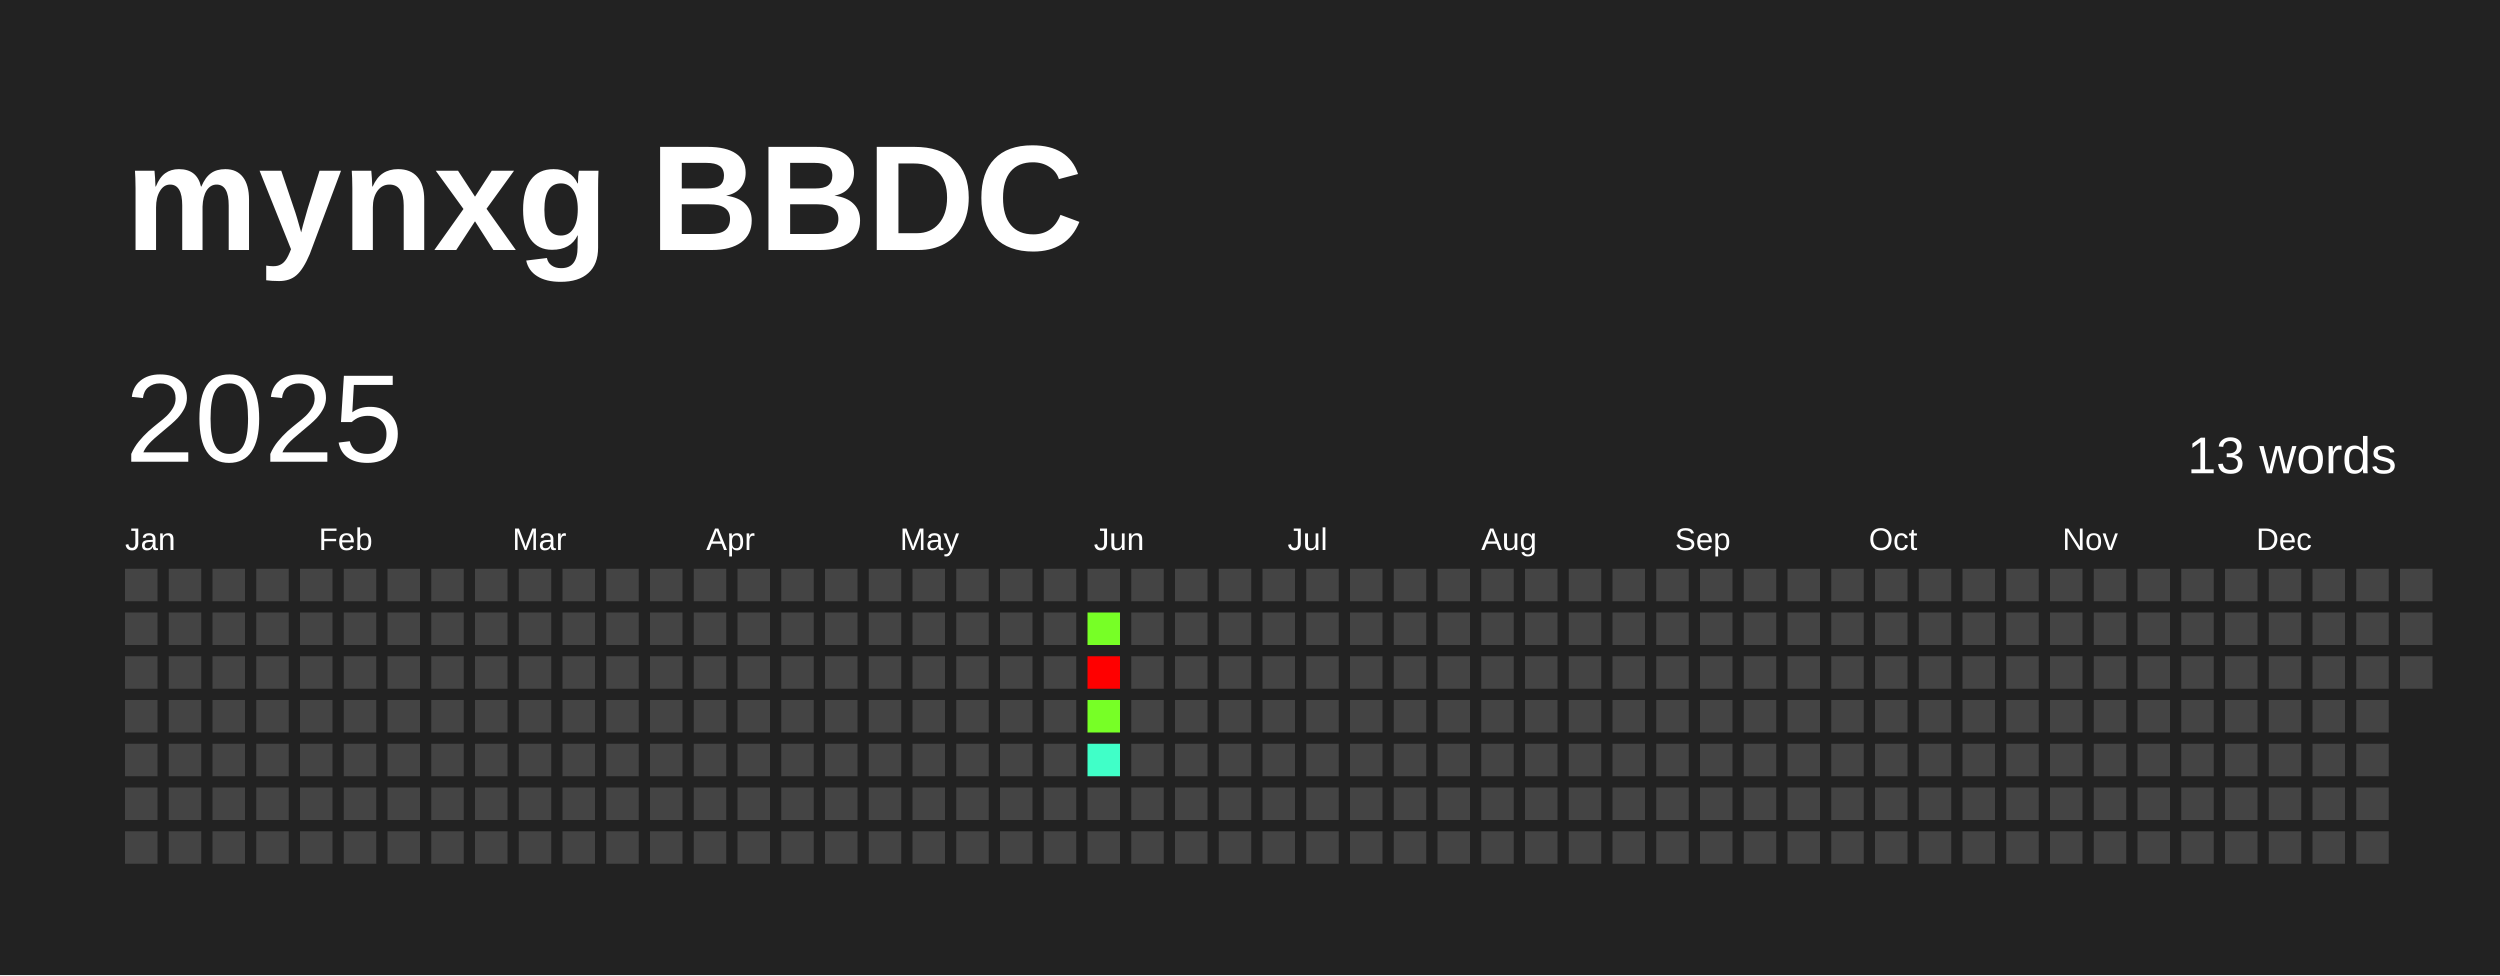
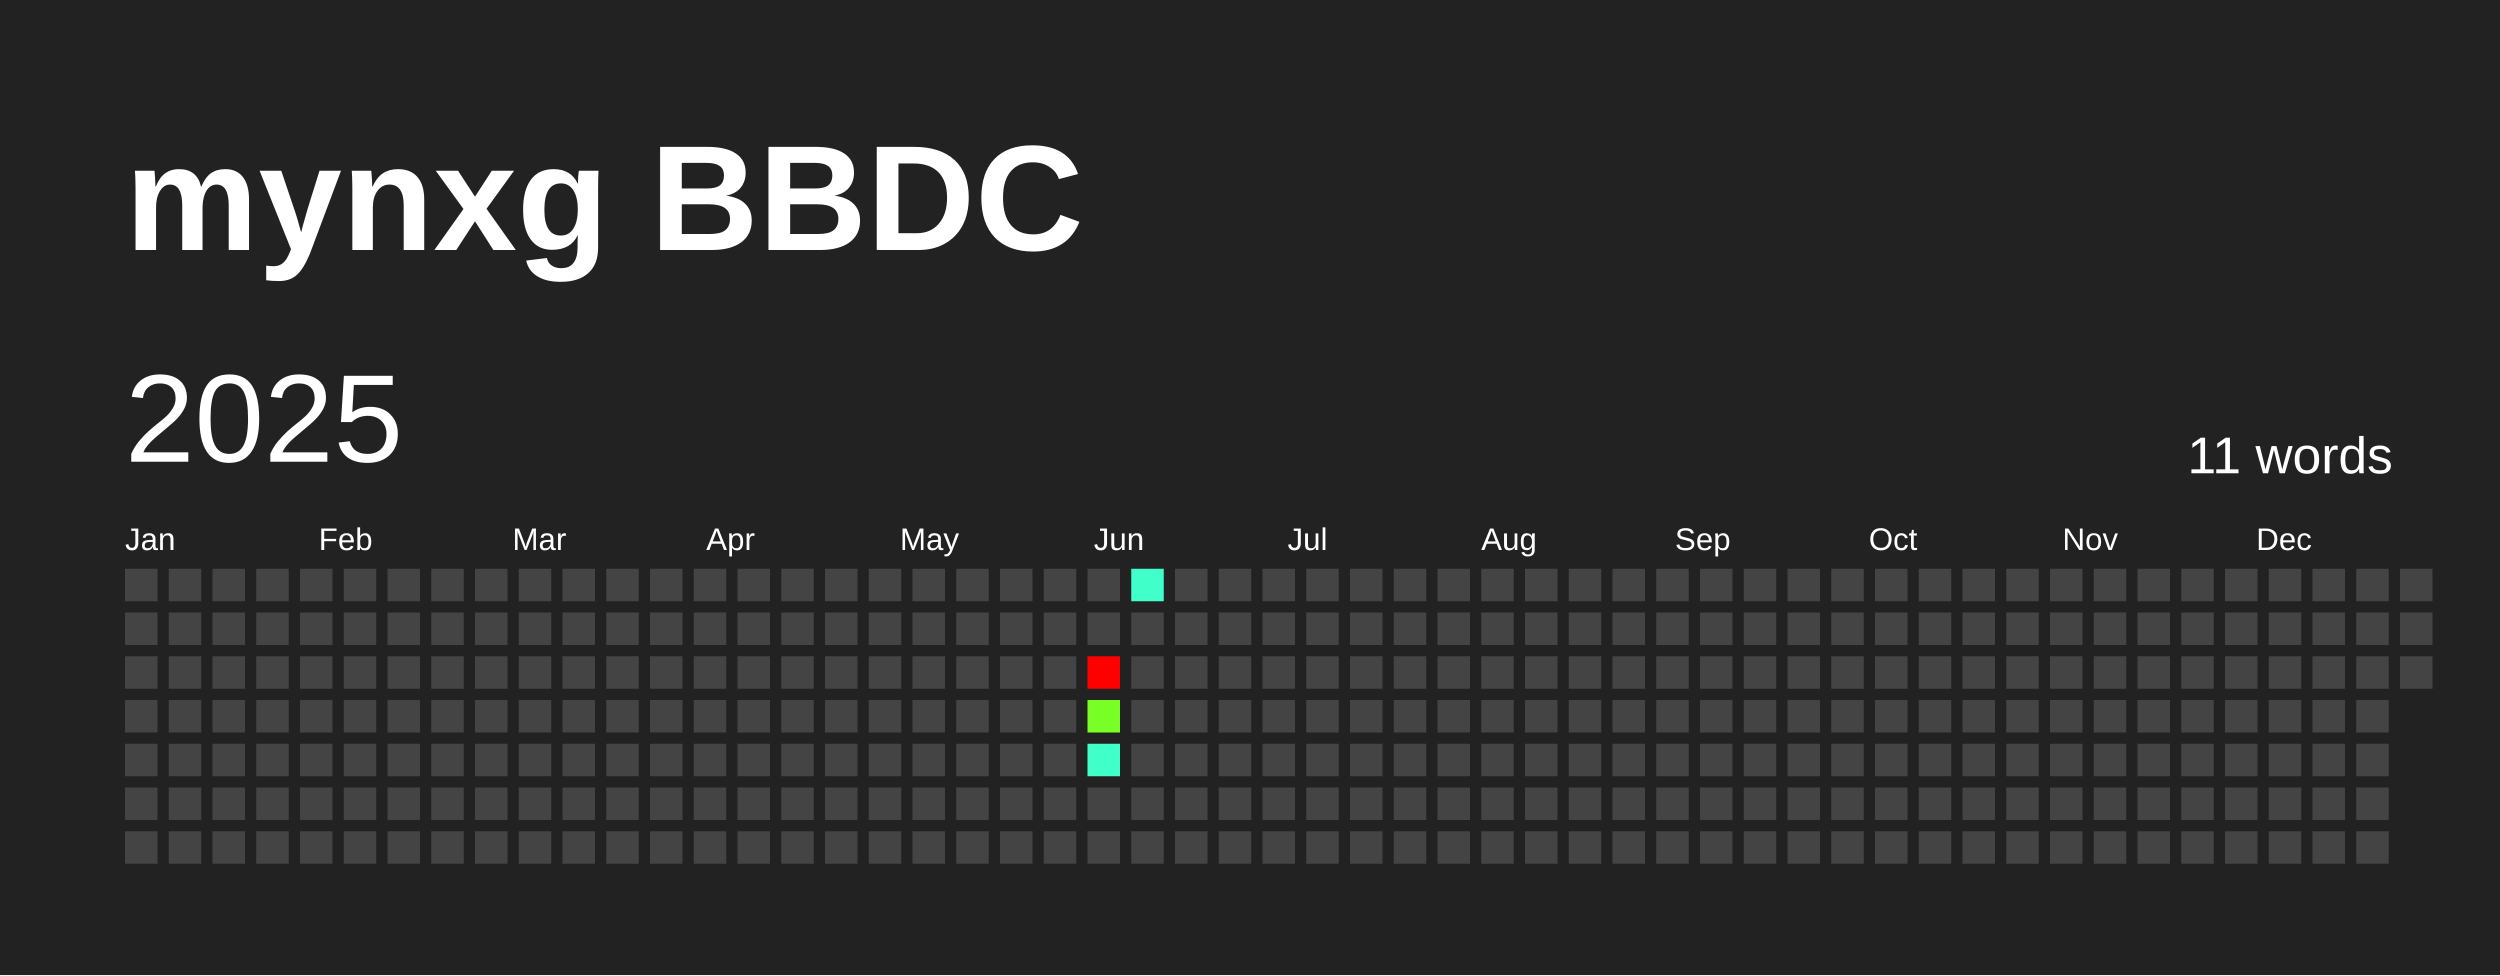
<svg xmlns="http://www.w3.org/2000/svg" baseProfile="full" height="78mm" version="1.1" viewBox="0,0,200,78" width="200mm">
  <defs />
  <rect fill="#222222" height="78" width="200" x="0" y="0" />
  <text fill="#FFFFFF" style="font-size:12px; font-family:Arial; font-weight:bold;" x="10" y="20">mynxg BBDC</text>
  <text dominant-baseline="hanging" fill="#FFFFFF" style="font-size:10.0px; font-family:Arial;" x="10" y="30">2025</text>
-   <text dominant-baseline="hanging" fill="#FFFFFF" style="font-size:4.125px; font-family:Arial;" x="175" y="35">13 words</text>
+   <text dominant-baseline="hanging" fill="#FFFFFF" style="font-size:4.125px; font-family:Arial;" x="175" y="35">11 words</text>
  <text fill="#FFFFFF" style="font-size:2.5px; font-family:Arial" x="10.0" y="44">Jan</text>
  <text fill="#FFFFFF" style="font-size:2.5px; font-family:Arial" x="25.5" y="44">Feb</text>
  <text fill="#FFFFFF" style="font-size:2.5px; font-family:Arial" x="41.0" y="44">Mar</text>
  <text fill="#FFFFFF" style="font-size:2.5px; font-family:Arial" x="56.5" y="44">Apr</text>
  <text fill="#FFFFFF" style="font-size:2.5px; font-family:Arial" x="72.0" y="44">May</text>
  <text fill="#FFFFFF" style="font-size:2.5px; font-family:Arial" x="87.5" y="44">Jun</text>
  <text fill="#FFFFFF" style="font-size:2.5px; font-family:Arial" x="103.0" y="44">Jul</text>
  <text fill="#FFFFFF" style="font-size:2.5px; font-family:Arial" x="118.5" y="44">Aug</text>
  <text fill="#FFFFFF" style="font-size:2.5px; font-family:Arial" x="134.0" y="44">Sep</text>
  <text fill="#FFFFFF" style="font-size:2.5px; font-family:Arial" x="149.5" y="44">Oct</text>
  <text fill="#FFFFFF" style="font-size:2.5px; font-family:Arial" x="165.0" y="44">Nov</text>
  <text fill="#FFFFFF" style="font-size:2.5px; font-family:Arial" x="180.5" y="44">Dec</text>
  <rect fill="#444444" height="2.6" width="2.6" x="10.0" y="45.5" />
  <rect fill="#444444" height="2.6" width="2.6" x="10.0" y="49.0" />
  <rect fill="#444444" height="2.6" width="2.6" x="10.0" y="52.5" />
  <rect fill="#444444" height="2.6" width="2.6" x="10.0" y="56.0" />
  <rect fill="#444444" height="2.6" width="2.6" x="10.0" y="59.5" />
  <rect fill="#444444" height="2.6" width="2.6" x="10.0" y="63.0" />
  <rect fill="#444444" height="2.6" width="2.6" x="10.0" y="66.5" />
  <rect fill="#444444" height="2.6" width="2.6" x="13.5" y="45.5" />
  <rect fill="#444444" height="2.6" width="2.6" x="13.5" y="49.0" />
  <rect fill="#444444" height="2.6" width="2.6" x="13.5" y="52.5" />
  <rect fill="#444444" height="2.6" width="2.6" x="13.5" y="56.0" />
  <rect fill="#444444" height="2.6" width="2.6" x="13.5" y="59.5" />
  <rect fill="#444444" height="2.6" width="2.6" x="13.5" y="63.0" />
  <rect fill="#444444" height="2.6" width="2.6" x="13.5" y="66.5" />
  <rect fill="#444444" height="2.6" width="2.6" x="17.0" y="45.5" />
  <rect fill="#444444" height="2.6" width="2.6" x="17.0" y="49.0" />
  <rect fill="#444444" height="2.6" width="2.6" x="17.0" y="52.5" />
  <rect fill="#444444" height="2.6" width="2.6" x="17.0" y="56.0" />
  <rect fill="#444444" height="2.6" width="2.6" x="17.0" y="59.5" />
  <rect fill="#444444" height="2.6" width="2.6" x="17.0" y="63.0" />
  <rect fill="#444444" height="2.6" width="2.6" x="17.0" y="66.5" />
  <rect fill="#444444" height="2.6" width="2.6" x="20.5" y="45.5" />
  <rect fill="#444444" height="2.6" width="2.6" x="20.5" y="49.0" />
  <rect fill="#444444" height="2.6" width="2.6" x="20.5" y="52.5" />
  <rect fill="#444444" height="2.6" width="2.6" x="20.5" y="56.0" />
  <rect fill="#444444" height="2.6" width="2.6" x="20.5" y="59.5" />
  <rect fill="#444444" height="2.6" width="2.6" x="20.5" y="63.0" />
  <rect fill="#444444" height="2.6" width="2.6" x="20.5" y="66.5" />
  <rect fill="#444444" height="2.6" width="2.6" x="24.0" y="45.5" />
  <rect fill="#444444" height="2.6" width="2.6" x="24.0" y="49.0" />
  <rect fill="#444444" height="2.6" width="2.6" x="24.0" y="52.5" />
  <rect fill="#444444" height="2.6" width="2.6" x="24.0" y="56.0" />
  <rect fill="#444444" height="2.6" width="2.6" x="24.0" y="59.5" />
  <rect fill="#444444" height="2.6" width="2.6" x="24.0" y="63.0" />
  <rect fill="#444444" height="2.6" width="2.6" x="24.0" y="66.5" />
  <rect fill="#444444" height="2.6" width="2.6" x="27.5" y="45.5" />
  <rect fill="#444444" height="2.6" width="2.6" x="27.5" y="49.0" />
  <rect fill="#444444" height="2.6" width="2.6" x="27.5" y="52.5" />
  <rect fill="#444444" height="2.6" width="2.6" x="27.5" y="56.0" />
  <rect fill="#444444" height="2.6" width="2.6" x="27.5" y="59.5" />
  <rect fill="#444444" height="2.6" width="2.6" x="27.5" y="63.0" />
  <rect fill="#444444" height="2.6" width="2.6" x="27.5" y="66.5" />
  <rect fill="#444444" height="2.6" width="2.6" x="31.0" y="45.5" />
  <rect fill="#444444" height="2.6" width="2.6" x="31.0" y="49.0" />
  <rect fill="#444444" height="2.6" width="2.6" x="31.0" y="52.5" />
  <rect fill="#444444" height="2.6" width="2.6" x="31.0" y="56.0" />
  <rect fill="#444444" height="2.6" width="2.6" x="31.0" y="59.5" />
  <rect fill="#444444" height="2.6" width="2.6" x="31.0" y="63.0" />
  <rect fill="#444444" height="2.6" width="2.6" x="31.0" y="66.5" />
  <rect fill="#444444" height="2.6" width="2.6" x="34.5" y="45.5" />
  <rect fill="#444444" height="2.6" width="2.6" x="34.5" y="49.0" />
  <rect fill="#444444" height="2.6" width="2.6" x="34.5" y="52.5" />
  <rect fill="#444444" height="2.6" width="2.6" x="34.5" y="56.0" />
  <rect fill="#444444" height="2.6" width="2.6" x="34.5" y="59.5" />
  <rect fill="#444444" height="2.6" width="2.6" x="34.5" y="63.0" />
  <rect fill="#444444" height="2.6" width="2.6" x="34.5" y="66.5" />
  <rect fill="#444444" height="2.6" width="2.6" x="38.0" y="45.5" />
  <rect fill="#444444" height="2.6" width="2.6" x="38.0" y="49.0" />
  <rect fill="#444444" height="2.6" width="2.6" x="38.0" y="52.5" />
  <rect fill="#444444" height="2.6" width="2.6" x="38.0" y="56.0" />
  <rect fill="#444444" height="2.6" width="2.6" x="38.0" y="59.5" />
  <rect fill="#444444" height="2.6" width="2.6" x="38.0" y="63.0" />
  <rect fill="#444444" height="2.6" width="2.6" x="38.0" y="66.5" />
  <rect fill="#444444" height="2.6" width="2.6" x="41.5" y="45.5" />
  <rect fill="#444444" height="2.6" width="2.6" x="41.5" y="49.0" />
  <rect fill="#444444" height="2.6" width="2.6" x="41.5" y="52.5" />
  <rect fill="#444444" height="2.6" width="2.6" x="41.5" y="56.0" />
  <rect fill="#444444" height="2.6" width="2.6" x="41.5" y="59.5" />
  <rect fill="#444444" height="2.6" width="2.6" x="41.5" y="63.0" />
  <rect fill="#444444" height="2.6" width="2.6" x="41.5" y="66.5" />
  <rect fill="#444444" height="2.6" width="2.6" x="45.0" y="45.5" />
  <rect fill="#444444" height="2.6" width="2.6" x="45.0" y="49.0" />
  <rect fill="#444444" height="2.6" width="2.6" x="45.0" y="52.5" />
  <rect fill="#444444" height="2.6" width="2.6" x="45.0" y="56.0" />
  <rect fill="#444444" height="2.6" width="2.6" x="45.0" y="59.5" />
  <rect fill="#444444" height="2.6" width="2.6" x="45.0" y="63.0" />
  <rect fill="#444444" height="2.6" width="2.6" x="45.0" y="66.5" />
  <rect fill="#444444" height="2.6" width="2.6" x="48.5" y="45.5" />
  <rect fill="#444444" height="2.6" width="2.6" x="48.5" y="49.0" />
  <rect fill="#444444" height="2.6" width="2.6" x="48.5" y="52.5" />
  <rect fill="#444444" height="2.6" width="2.6" x="48.5" y="56.0" />
  <rect fill="#444444" height="2.6" width="2.6" x="48.5" y="59.5" />
  <rect fill="#444444" height="2.6" width="2.6" x="48.5" y="63.0" />
  <rect fill="#444444" height="2.6" width="2.6" x="48.5" y="66.5" />
  <rect fill="#444444" height="2.6" width="2.6" x="52.0" y="45.5" />
  <rect fill="#444444" height="2.6" width="2.6" x="52.0" y="49.0" />
  <rect fill="#444444" height="2.6" width="2.6" x="52.0" y="52.5" />
  <rect fill="#444444" height="2.6" width="2.6" x="52.0" y="56.0" />
  <rect fill="#444444" height="2.6" width="2.6" x="52.0" y="59.5" />
  <rect fill="#444444" height="2.6" width="2.6" x="52.0" y="63.0" />
  <rect fill="#444444" height="2.6" width="2.6" x="52.0" y="66.5" />
  <rect fill="#444444" height="2.6" width="2.6" x="55.5" y="45.5" />
  <rect fill="#444444" height="2.6" width="2.6" x="55.5" y="49.0" />
  <rect fill="#444444" height="2.6" width="2.6" x="55.5" y="52.5" />
  <rect fill="#444444" height="2.6" width="2.6" x="55.5" y="56.0" />
  <rect fill="#444444" height="2.6" width="2.6" x="55.5" y="59.5" />
  <rect fill="#444444" height="2.6" width="2.6" x="55.5" y="63.0" />
  <rect fill="#444444" height="2.6" width="2.6" x="55.5" y="66.5" />
  <rect fill="#444444" height="2.6" width="2.6" x="59.0" y="45.5" />
  <rect fill="#444444" height="2.6" width="2.6" x="59.0" y="49.0" />
  <rect fill="#444444" height="2.6" width="2.6" x="59.0" y="52.5" />
  <rect fill="#444444" height="2.6" width="2.6" x="59.0" y="56.0" />
  <rect fill="#444444" height="2.6" width="2.6" x="59.0" y="59.5" />
  <rect fill="#444444" height="2.6" width="2.6" x="59.0" y="63.0" />
  <rect fill="#444444" height="2.6" width="2.6" x="59.0" y="66.5" />
  <rect fill="#444444" height="2.6" width="2.6" x="62.5" y="45.5" />
  <rect fill="#444444" height="2.6" width="2.6" x="62.5" y="49.0" />
  <rect fill="#444444" height="2.6" width="2.6" x="62.5" y="52.5" />
  <rect fill="#444444" height="2.6" width="2.6" x="62.5" y="56.0" />
  <rect fill="#444444" height="2.6" width="2.6" x="62.5" y="59.5" />
  <rect fill="#444444" height="2.6" width="2.6" x="62.5" y="63.0" />
  <rect fill="#444444" height="2.6" width="2.6" x="62.5" y="66.5" />
  <rect fill="#444444" height="2.6" width="2.6" x="66.0" y="45.5" />
  <rect fill="#444444" height="2.6" width="2.6" x="66.0" y="49.0" />
  <rect fill="#444444" height="2.6" width="2.6" x="66.0" y="52.5" />
  <rect fill="#444444" height="2.6" width="2.6" x="66.0" y="56.0" />
  <rect fill="#444444" height="2.6" width="2.6" x="66.0" y="59.5" />
  <rect fill="#444444" height="2.6" width="2.6" x="66.0" y="63.0" />
  <rect fill="#444444" height="2.6" width="2.6" x="66.0" y="66.5" />
  <rect fill="#444444" height="2.6" width="2.6" x="69.5" y="45.5" />
  <rect fill="#444444" height="2.6" width="2.6" x="69.5" y="49.0" />
  <rect fill="#444444" height="2.6" width="2.6" x="69.5" y="52.5" />
  <rect fill="#444444" height="2.6" width="2.6" x="69.5" y="56.0" />
  <rect fill="#444444" height="2.6" width="2.6" x="69.5" y="59.5" />
  <rect fill="#444444" height="2.6" width="2.6" x="69.5" y="63.0" />
  <rect fill="#444444" height="2.6" width="2.6" x="69.5" y="66.5" />
  <rect fill="#444444" height="2.6" width="2.6" x="73.0" y="45.5" />
  <rect fill="#444444" height="2.6" width="2.6" x="73.0" y="49.0" />
  <rect fill="#444444" height="2.6" width="2.6" x="73.0" y="52.5" />
  <rect fill="#444444" height="2.6" width="2.6" x="73.0" y="56.0" />
  <rect fill="#444444" height="2.6" width="2.6" x="73.0" y="59.5" />
  <rect fill="#444444" height="2.6" width="2.6" x="73.0" y="63.0" />
  <rect fill="#444444" height="2.6" width="2.6" x="73.0" y="66.5" />
  <rect fill="#444444" height="2.6" width="2.6" x="76.5" y="45.5" />
  <rect fill="#444444" height="2.6" width="2.6" x="76.5" y="49.0" />
  <rect fill="#444444" height="2.6" width="2.6" x="76.5" y="52.5" />
  <rect fill="#444444" height="2.6" width="2.6" x="76.5" y="56.0" />
  <rect fill="#444444" height="2.6" width="2.6" x="76.5" y="59.5" />
  <rect fill="#444444" height="2.6" width="2.6" x="76.5" y="63.0" />
  <rect fill="#444444" height="2.6" width="2.6" x="76.5" y="66.5" />
  <rect fill="#444444" height="2.6" width="2.6" x="80.0" y="45.5" />
  <rect fill="#444444" height="2.6" width="2.6" x="80.0" y="49.0" />
  <rect fill="#444444" height="2.6" width="2.6" x="80.0" y="52.5" />
  <rect fill="#444444" height="2.6" width="2.6" x="80.0" y="56.0" />
  <rect fill="#444444" height="2.6" width="2.6" x="80.0" y="59.5" />
  <rect fill="#444444" height="2.6" width="2.6" x="80.0" y="63.0" />
  <rect fill="#444444" height="2.6" width="2.6" x="80.0" y="66.5" />
  <rect fill="#444444" height="2.6" width="2.6" x="83.5" y="45.5" />
  <rect fill="#444444" height="2.6" width="2.6" x="83.5" y="49.0" />
  <rect fill="#444444" height="2.6" width="2.6" x="83.5" y="52.5" />
  <rect fill="#444444" height="2.6" width="2.6" x="83.5" y="56.0" />
  <rect fill="#444444" height="2.6" width="2.6" x="83.5" y="59.5" />
  <rect fill="#444444" height="2.6" width="2.6" x="83.5" y="63.0" />
  <rect fill="#444444" height="2.6" width="2.6" x="83.5" y="66.5" />
  <rect fill="#444444" height="2.6" width="2.6" x="87.0" y="45.5" />
-   <rect fill="#77ff26" height="2.6" width="2.6" x="87.0" y="49.0" />
+   <rect fill="#444444" height="2.6" width="2.6" x="87.0" y="49.0" />
  <rect fill="red" height="2.6" width="2.6" x="87.0" y="52.5" />
  <rect fill="#77ff26" height="2.6" width="2.6" x="87.0" y="56.0" />
  <rect fill="#40ffc8" height="2.6" width="2.6" x="87.0" y="59.5" />
  <rect fill="#444444" height="2.6" width="2.6" x="87.0" y="63.0" />
  <rect fill="#444444" height="2.6" width="2.6" x="87.0" y="66.5" />
-   <rect fill="#444444" height="2.6" width="2.6" x="90.5" y="45.5" />
+   <rect fill="#40ffc8" height="2.6" width="2.6" x="90.5" y="45.5" />
  <rect fill="#444444" height="2.6" width="2.6" x="90.5" y="49.0" />
  <rect fill="#444444" height="2.6" width="2.6" x="90.5" y="52.5" />
  <rect fill="#444444" height="2.6" width="2.6" x="90.5" y="56.0" />
  <rect fill="#444444" height="2.6" width="2.6" x="90.5" y="59.5" />
  <rect fill="#444444" height="2.6" width="2.6" x="90.5" y="63.0" />
  <rect fill="#444444" height="2.6" width="2.6" x="90.5" y="66.5" />
  <rect fill="#444444" height="2.6" width="2.6" x="94.0" y="45.5" />
  <rect fill="#444444" height="2.6" width="2.6" x="94.0" y="49.0" />
  <rect fill="#444444" height="2.6" width="2.6" x="94.0" y="52.5" />
  <rect fill="#444444" height="2.6" width="2.6" x="94.0" y="56.0" />
  <rect fill="#444444" height="2.6" width="2.6" x="94.0" y="59.5" />
  <rect fill="#444444" height="2.6" width="2.6" x="94.0" y="63.0" />
  <rect fill="#444444" height="2.6" width="2.6" x="94.0" y="66.5" />
  <rect fill="#444444" height="2.6" width="2.6" x="97.5" y="45.5" />
  <rect fill="#444444" height="2.6" width="2.6" x="97.5" y="49.0" />
  <rect fill="#444444" height="2.6" width="2.6" x="97.5" y="52.5" />
  <rect fill="#444444" height="2.6" width="2.6" x="97.5" y="56.0" />
  <rect fill="#444444" height="2.6" width="2.6" x="97.5" y="59.5" />
  <rect fill="#444444" height="2.6" width="2.6" x="97.5" y="63.0" />
  <rect fill="#444444" height="2.6" width="2.6" x="97.5" y="66.5" />
  <rect fill="#444444" height="2.6" width="2.6" x="101.0" y="45.5" />
  <rect fill="#444444" height="2.6" width="2.6" x="101.0" y="49.0" />
  <rect fill="#444444" height="2.6" width="2.6" x="101.0" y="52.5" />
  <rect fill="#444444" height="2.6" width="2.6" x="101.0" y="56.0" />
  <rect fill="#444444" height="2.6" width="2.6" x="101.0" y="59.5" />
  <rect fill="#444444" height="2.6" width="2.6" x="101.0" y="63.0" />
  <rect fill="#444444" height="2.6" width="2.6" x="101.0" y="66.5" />
  <rect fill="#444444" height="2.6" width="2.6" x="104.5" y="45.5" />
  <rect fill="#444444" height="2.6" width="2.6" x="104.5" y="49.0" />
  <rect fill="#444444" height="2.6" width="2.6" x="104.5" y="52.5" />
  <rect fill="#444444" height="2.6" width="2.6" x="104.5" y="56.0" />
  <rect fill="#444444" height="2.6" width="2.6" x="104.5" y="59.5" />
  <rect fill="#444444" height="2.6" width="2.6" x="104.5" y="63.0" />
  <rect fill="#444444" height="2.6" width="2.6" x="104.5" y="66.5" />
  <rect fill="#444444" height="2.6" width="2.6" x="108.0" y="45.5" />
  <rect fill="#444444" height="2.6" width="2.6" x="108.0" y="49.0" />
  <rect fill="#444444" height="2.6" width="2.6" x="108.0" y="52.5" />
  <rect fill="#444444" height="2.6" width="2.6" x="108.0" y="56.0" />
  <rect fill="#444444" height="2.6" width="2.6" x="108.0" y="59.5" />
  <rect fill="#444444" height="2.6" width="2.6" x="108.0" y="63.0" />
  <rect fill="#444444" height="2.6" width="2.6" x="108.0" y="66.5" />
  <rect fill="#444444" height="2.6" width="2.6" x="111.5" y="45.5" />
  <rect fill="#444444" height="2.6" width="2.6" x="111.5" y="49.0" />
  <rect fill="#444444" height="2.6" width="2.6" x="111.5" y="52.5" />
  <rect fill="#444444" height="2.6" width="2.6" x="111.5" y="56.0" />
  <rect fill="#444444" height="2.6" width="2.6" x="111.5" y="59.5" />
  <rect fill="#444444" height="2.6" width="2.6" x="111.5" y="63.0" />
  <rect fill="#444444" height="2.6" width="2.6" x="111.5" y="66.5" />
  <rect fill="#444444" height="2.6" width="2.6" x="115.0" y="45.5" />
  <rect fill="#444444" height="2.6" width="2.6" x="115.0" y="49.0" />
  <rect fill="#444444" height="2.6" width="2.6" x="115.0" y="52.5" />
  <rect fill="#444444" height="2.6" width="2.6" x="115.0" y="56.0" />
  <rect fill="#444444" height="2.6" width="2.6" x="115.0" y="59.5" />
  <rect fill="#444444" height="2.6" width="2.6" x="115.0" y="63.0" />
  <rect fill="#444444" height="2.6" width="2.6" x="115.0" y="66.5" />
  <rect fill="#444444" height="2.6" width="2.6" x="118.5" y="45.5" />
  <rect fill="#444444" height="2.6" width="2.6" x="118.5" y="49.0" />
  <rect fill="#444444" height="2.6" width="2.6" x="118.5" y="52.5" />
  <rect fill="#444444" height="2.6" width="2.6" x="118.5" y="56.0" />
  <rect fill="#444444" height="2.6" width="2.6" x="118.5" y="59.5" />
  <rect fill="#444444" height="2.6" width="2.6" x="118.5" y="63.0" />
  <rect fill="#444444" height="2.6" width="2.6" x="118.5" y="66.5" />
  <rect fill="#444444" height="2.6" width="2.6" x="122.0" y="45.5" />
  <rect fill="#444444" height="2.6" width="2.6" x="122.0" y="49.0" />
  <rect fill="#444444" height="2.6" width="2.6" x="122.0" y="52.5" />
  <rect fill="#444444" height="2.6" width="2.6" x="122.0" y="56.0" />
  <rect fill="#444444" height="2.6" width="2.6" x="122.0" y="59.5" />
  <rect fill="#444444" height="2.6" width="2.6" x="122.0" y="63.0" />
  <rect fill="#444444" height="2.6" width="2.6" x="122.0" y="66.5" />
  <rect fill="#444444" height="2.6" width="2.6" x="125.5" y="45.5" />
  <rect fill="#444444" height="2.6" width="2.6" x="125.5" y="49.0" />
  <rect fill="#444444" height="2.6" width="2.6" x="125.5" y="52.5" />
  <rect fill="#444444" height="2.6" width="2.6" x="125.5" y="56.0" />
  <rect fill="#444444" height="2.6" width="2.6" x="125.5" y="59.5" />
  <rect fill="#444444" height="2.6" width="2.6" x="125.5" y="63.0" />
  <rect fill="#444444" height="2.6" width="2.6" x="125.5" y="66.5" />
  <rect fill="#444444" height="2.6" width="2.6" x="129.0" y="45.5" />
  <rect fill="#444444" height="2.6" width="2.6" x="129.0" y="49.0" />
  <rect fill="#444444" height="2.6" width="2.6" x="129.0" y="52.5" />
  <rect fill="#444444" height="2.6" width="2.6" x="129.0" y="56.0" />
  <rect fill="#444444" height="2.6" width="2.6" x="129.0" y="59.5" />
  <rect fill="#444444" height="2.6" width="2.6" x="129.0" y="63.0" />
  <rect fill="#444444" height="2.6" width="2.6" x="129.0" y="66.5" />
  <rect fill="#444444" height="2.6" width="2.6" x="132.5" y="45.5" />
  <rect fill="#444444" height="2.6" width="2.6" x="132.5" y="49.0" />
  <rect fill="#444444" height="2.6" width="2.6" x="132.5" y="52.5" />
  <rect fill="#444444" height="2.6" width="2.6" x="132.5" y="56.0" />
  <rect fill="#444444" height="2.6" width="2.6" x="132.5" y="59.5" />
  <rect fill="#444444" height="2.6" width="2.6" x="132.5" y="63.0" />
  <rect fill="#444444" height="2.6" width="2.6" x="132.5" y="66.5" />
  <rect fill="#444444" height="2.6" width="2.6" x="136.0" y="45.5" />
  <rect fill="#444444" height="2.6" width="2.6" x="136.0" y="49.0" />
  <rect fill="#444444" height="2.6" width="2.6" x="136.0" y="52.5" />
  <rect fill="#444444" height="2.6" width="2.6" x="136.0" y="56.0" />
  <rect fill="#444444" height="2.6" width="2.6" x="136.0" y="59.5" />
  <rect fill="#444444" height="2.6" width="2.6" x="136.0" y="63.0" />
  <rect fill="#444444" height="2.6" width="2.6" x="136.0" y="66.5" />
  <rect fill="#444444" height="2.6" width="2.6" x="139.5" y="45.5" />
  <rect fill="#444444" height="2.6" width="2.6" x="139.5" y="49.0" />
  <rect fill="#444444" height="2.6" width="2.6" x="139.5" y="52.5" />
  <rect fill="#444444" height="2.6" width="2.6" x="139.5" y="56.0" />
  <rect fill="#444444" height="2.6" width="2.6" x="139.5" y="59.5" />
  <rect fill="#444444" height="2.6" width="2.6" x="139.5" y="63.0" />
  <rect fill="#444444" height="2.6" width="2.6" x="139.5" y="66.5" />
  <rect fill="#444444" height="2.6" width="2.6" x="143.0" y="45.5" />
  <rect fill="#444444" height="2.6" width="2.6" x="143.0" y="49.0" />
  <rect fill="#444444" height="2.6" width="2.6" x="143.0" y="52.5" />
  <rect fill="#444444" height="2.6" width="2.6" x="143.0" y="56.0" />
  <rect fill="#444444" height="2.6" width="2.6" x="143.0" y="59.5" />
  <rect fill="#444444" height="2.6" width="2.6" x="143.0" y="63.0" />
  <rect fill="#444444" height="2.6" width="2.6" x="143.0" y="66.5" />
  <rect fill="#444444" height="2.6" width="2.6" x="146.5" y="45.5" />
  <rect fill="#444444" height="2.6" width="2.6" x="146.5" y="49.0" />
  <rect fill="#444444" height="2.6" width="2.6" x="146.5" y="52.5" />
  <rect fill="#444444" height="2.6" width="2.6" x="146.5" y="56.0" />
  <rect fill="#444444" height="2.6" width="2.6" x="146.5" y="59.5" />
  <rect fill="#444444" height="2.6" width="2.6" x="146.5" y="63.0" />
  <rect fill="#444444" height="2.6" width="2.6" x="146.5" y="66.5" />
  <rect fill="#444444" height="2.6" width="2.6" x="150.0" y="45.5" />
  <rect fill="#444444" height="2.6" width="2.6" x="150.0" y="49.0" />
  <rect fill="#444444" height="2.6" width="2.6" x="150.0" y="52.5" />
  <rect fill="#444444" height="2.6" width="2.6" x="150.0" y="56.0" />
  <rect fill="#444444" height="2.6" width="2.6" x="150.0" y="59.5" />
  <rect fill="#444444" height="2.6" width="2.6" x="150.0" y="63.0" />
  <rect fill="#444444" height="2.6" width="2.6" x="150.0" y="66.5" />
  <rect fill="#444444" height="2.6" width="2.6" x="153.5" y="45.5" />
  <rect fill="#444444" height="2.6" width="2.6" x="153.5" y="49.0" />
  <rect fill="#444444" height="2.6" width="2.6" x="153.5" y="52.5" />
  <rect fill="#444444" height="2.6" width="2.6" x="153.5" y="56.0" />
  <rect fill="#444444" height="2.6" width="2.6" x="153.5" y="59.5" />
  <rect fill="#444444" height="2.6" width="2.6" x="153.5" y="63.0" />
  <rect fill="#444444" height="2.6" width="2.6" x="153.5" y="66.5" />
  <rect fill="#444444" height="2.6" width="2.6" x="157.0" y="45.5" />
  <rect fill="#444444" height="2.6" width="2.6" x="157.0" y="49.0" />
  <rect fill="#444444" height="2.6" width="2.6" x="157.0" y="52.5" />
  <rect fill="#444444" height="2.6" width="2.6" x="157.0" y="56.0" />
  <rect fill="#444444" height="2.6" width="2.6" x="157.0" y="59.5" />
  <rect fill="#444444" height="2.6" width="2.6" x="157.0" y="63.0" />
  <rect fill="#444444" height="2.6" width="2.6" x="157.0" y="66.5" />
  <rect fill="#444444" height="2.6" width="2.6" x="160.5" y="45.5" />
  <rect fill="#444444" height="2.6" width="2.6" x="160.5" y="49.0" />
  <rect fill="#444444" height="2.6" width="2.6" x="160.5" y="52.5" />
  <rect fill="#444444" height="2.6" width="2.6" x="160.5" y="56.0" />
  <rect fill="#444444" height="2.6" width="2.6" x="160.5" y="59.5" />
  <rect fill="#444444" height="2.6" width="2.6" x="160.5" y="63.0" />
  <rect fill="#444444" height="2.6" width="2.6" x="160.5" y="66.5" />
  <rect fill="#444444" height="2.6" width="2.6" x="164.0" y="45.5" />
  <rect fill="#444444" height="2.6" width="2.6" x="164.0" y="49.0" />
  <rect fill="#444444" height="2.6" width="2.6" x="164.0" y="52.5" />
  <rect fill="#444444" height="2.6" width="2.6" x="164.0" y="56.0" />
  <rect fill="#444444" height="2.6" width="2.6" x="164.0" y="59.5" />
  <rect fill="#444444" height="2.6" width="2.6" x="164.0" y="63.0" />
  <rect fill="#444444" height="2.6" width="2.6" x="164.0" y="66.5" />
  <rect fill="#444444" height="2.6" width="2.6" x="167.5" y="45.5" />
  <rect fill="#444444" height="2.6" width="2.6" x="167.5" y="49.0" />
  <rect fill="#444444" height="2.6" width="2.6" x="167.5" y="52.5" />
  <rect fill="#444444" height="2.6" width="2.6" x="167.5" y="56.0" />
  <rect fill="#444444" height="2.6" width="2.6" x="167.5" y="59.5" />
  <rect fill="#444444" height="2.6" width="2.6" x="167.5" y="63.0" />
  <rect fill="#444444" height="2.6" width="2.6" x="167.5" y="66.5" />
  <rect fill="#444444" height="2.6" width="2.6" x="171.0" y="45.5" />
  <rect fill="#444444" height="2.6" width="2.6" x="171.0" y="49.0" />
  <rect fill="#444444" height="2.6" width="2.6" x="171.0" y="52.5" />
  <rect fill="#444444" height="2.6" width="2.6" x="171.0" y="56.0" />
  <rect fill="#444444" height="2.6" width="2.6" x="171.0" y="59.5" />
  <rect fill="#444444" height="2.6" width="2.6" x="171.0" y="63.0" />
  <rect fill="#444444" height="2.6" width="2.6" x="171.0" y="66.5" />
  <rect fill="#444444" height="2.6" width="2.6" x="174.5" y="45.5" />
  <rect fill="#444444" height="2.6" width="2.6" x="174.5" y="49.0" />
  <rect fill="#444444" height="2.6" width="2.6" x="174.5" y="52.5" />
  <rect fill="#444444" height="2.6" width="2.6" x="174.5" y="56.0" />
  <rect fill="#444444" height="2.6" width="2.6" x="174.5" y="59.5" />
  <rect fill="#444444" height="2.6" width="2.6" x="174.5" y="63.0" />
  <rect fill="#444444" height="2.6" width="2.6" x="174.5" y="66.5" />
  <rect fill="#444444" height="2.6" width="2.6" x="178.0" y="45.5" />
  <rect fill="#444444" height="2.6" width="2.6" x="178.0" y="49.0" />
  <rect fill="#444444" height="2.6" width="2.6" x="178.0" y="52.5" />
  <rect fill="#444444" height="2.6" width="2.6" x="178.0" y="56.0" />
  <rect fill="#444444" height="2.6" width="2.6" x="178.0" y="59.5" />
  <rect fill="#444444" height="2.6" width="2.6" x="178.0" y="63.0" />
  <rect fill="#444444" height="2.6" width="2.6" x="178.0" y="66.5" />
  <rect fill="#444444" height="2.6" width="2.6" x="181.5" y="45.5" />
  <rect fill="#444444" height="2.6" width="2.6" x="181.5" y="49.0" />
  <rect fill="#444444" height="2.6" width="2.6" x="181.5" y="52.5" />
  <rect fill="#444444" height="2.6" width="2.6" x="181.5" y="56.0" />
  <rect fill="#444444" height="2.6" width="2.6" x="181.5" y="59.5" />
  <rect fill="#444444" height="2.6" width="2.6" x="181.5" y="63.0" />
  <rect fill="#444444" height="2.6" width="2.6" x="181.5" y="66.5" />
  <rect fill="#444444" height="2.6" width="2.6" x="185.0" y="45.5" />
  <rect fill="#444444" height="2.6" width="2.6" x="185.0" y="49.0" />
  <rect fill="#444444" height="2.6" width="2.6" x="185.0" y="52.5" />
  <rect fill="#444444" height="2.6" width="2.6" x="185.0" y="56.0" />
  <rect fill="#444444" height="2.6" width="2.6" x="185.0" y="59.5" />
  <rect fill="#444444" height="2.6" width="2.6" x="185.0" y="63.0" />
  <rect fill="#444444" height="2.6" width="2.6" x="185.0" y="66.5" />
  <rect fill="#444444" height="2.6" width="2.6" x="188.5" y="45.5" />
  <rect fill="#444444" height="2.6" width="2.6" x="188.5" y="49.0" />
  <rect fill="#444444" height="2.6" width="2.6" x="188.5" y="52.5" />
  <rect fill="#444444" height="2.6" width="2.6" x="188.5" y="56.0" />
  <rect fill="#444444" height="2.6" width="2.6" x="188.5" y="59.5" />
  <rect fill="#444444" height="2.6" width="2.6" x="188.5" y="63.0" />
  <rect fill="#444444" height="2.6" width="2.6" x="188.5" y="66.5" />
  <rect fill="#444444" height="2.6" width="2.6" x="192.0" y="45.5" />
  <rect fill="#444444" height="2.6" width="2.6" x="192.0" y="49.0" />
  <rect fill="#444444" height="2.6" width="2.6" x="192.0" y="52.5" />
</svg>
